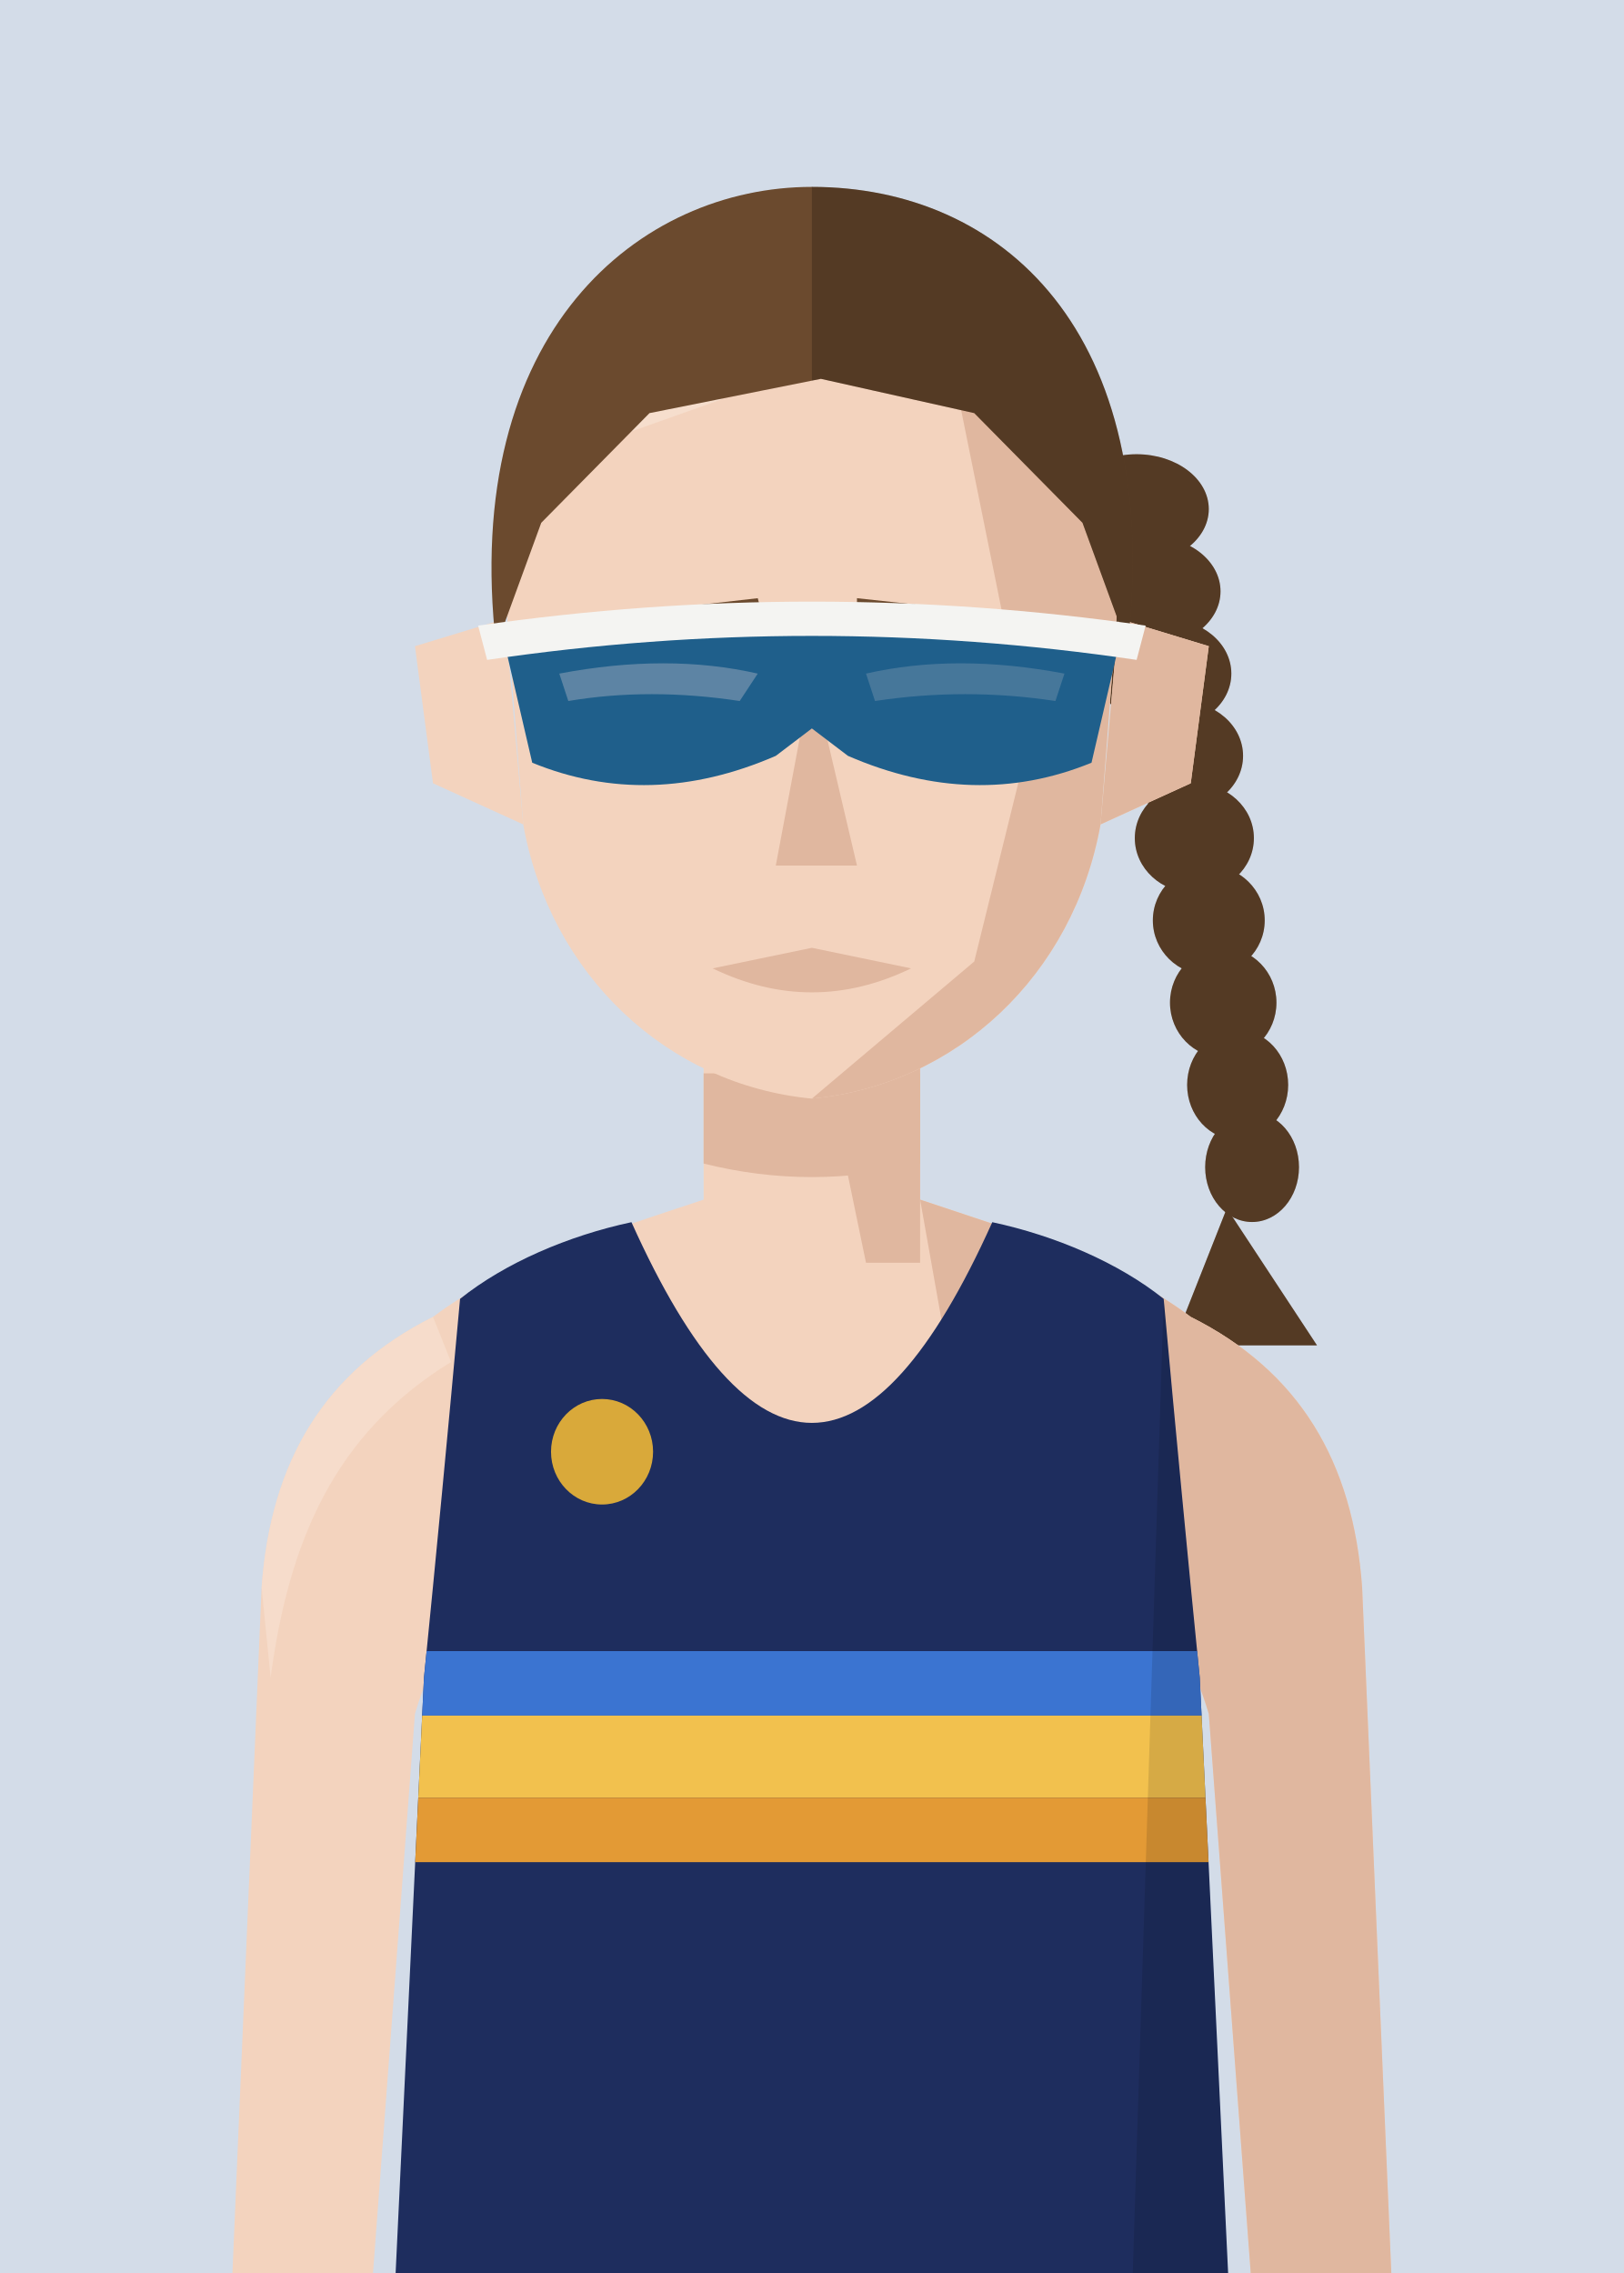
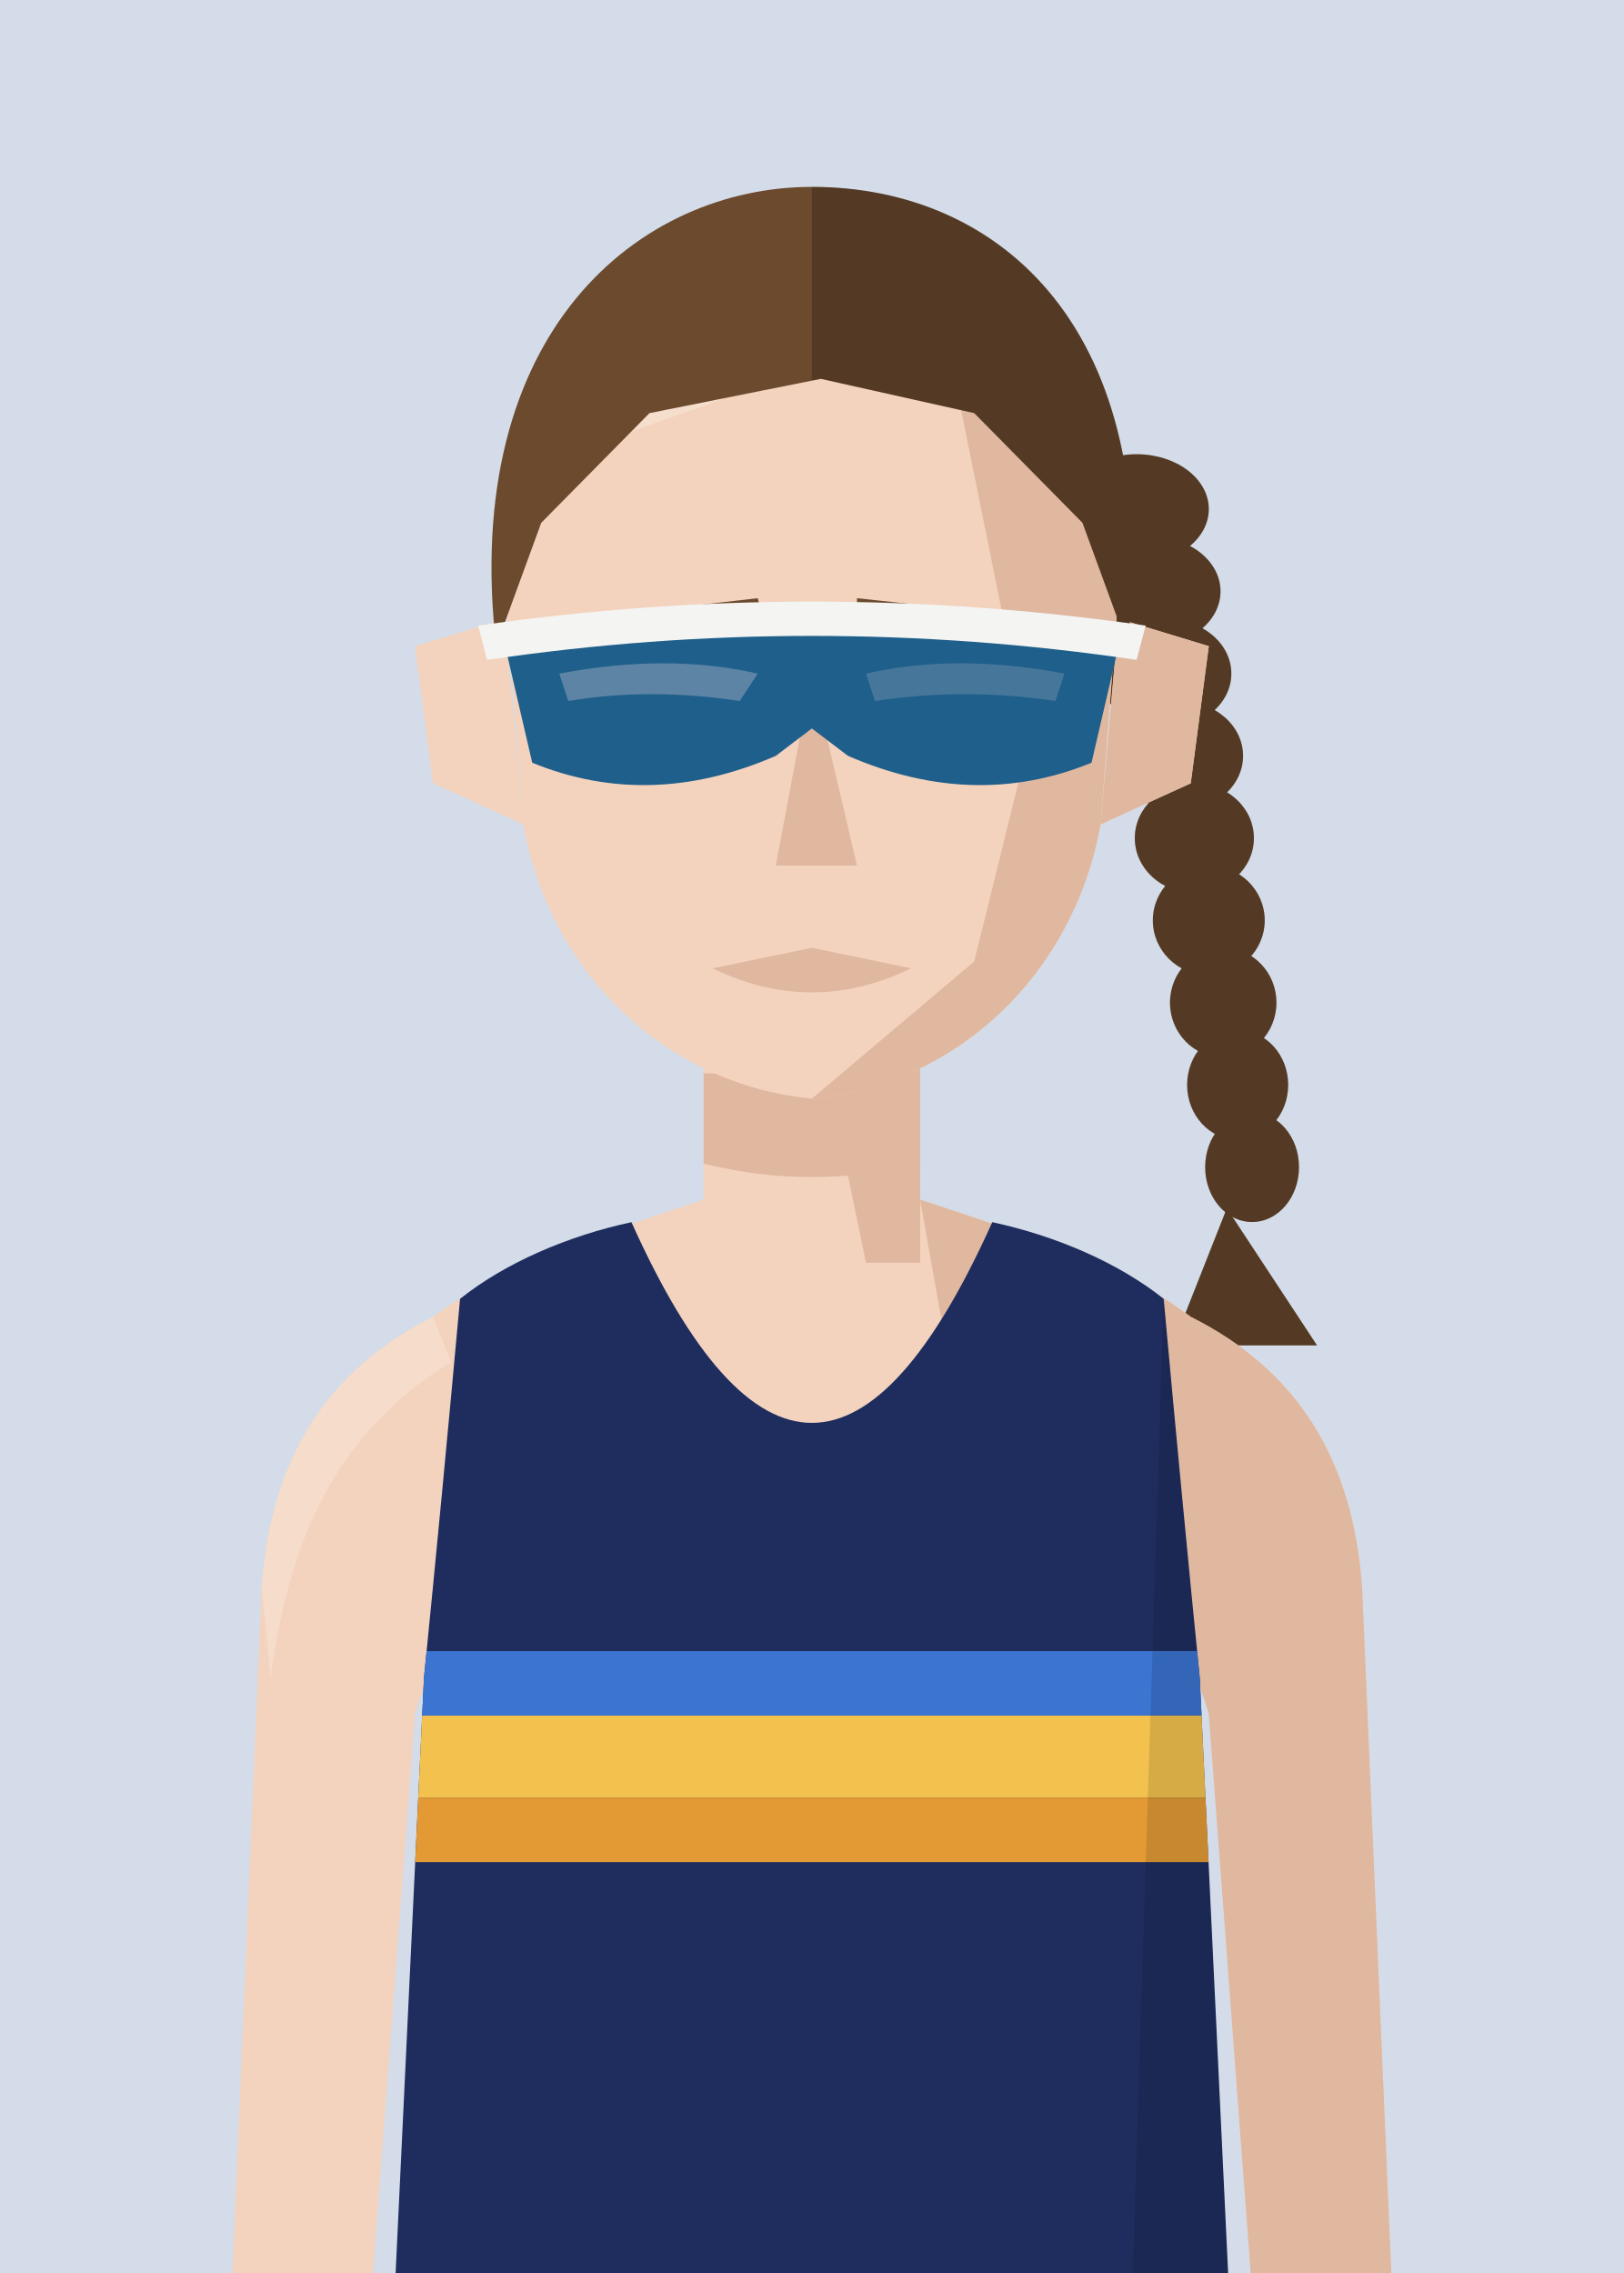
<svg xmlns="http://www.w3.org/2000/svg" viewBox="10 20 180 252">
  <defs>
    <clipPath id="vf">
      <path d="M53,330 L57,246 Q59,226 61,204 C66,200 73,197 80,195.5 Q100,240 120,195.5 C127,197 134,200 139,204 Q141,226 143,246 L147,330 Z" />
    </clipPath>
    <clipPath id="hf">
      <path d="M66,96 C64,58 80,40 100,40 C120,40 136,58 134,96 L132,130 C129,152 116,168 100,170 C84,168 71,152 68,130 Z" />
    </clipPath>
    <clipPath id="rf">
      <rect x="100" y="0" width="100" height="300" />
    </clipPath>
    <clipPath id="ef">
      <path d="M76,112 Q85,105 94,112 Q85,117 76,112 Z" />
      <path d="M106,112 Q115,105 124,112 Q115,117 106,112 Z" />
    </clipPath>
    <clipPath id="cf">
      <rect x="0" y="92" width="200" height="300" />
    </clipPath>
  </defs>
  <rect width="200" height="280" fill="#D3DCE8" />
  <g transform="translate(0,-40)">
    <g transform="translate(0,83) scale(1,0.76) translate(0,-40)" fill="#6B4A2E">
      <ellipse cx="136.0" cy="84" rx="8.0" ry="8" />
      <ellipse cx="137.6" cy="96" rx="7.7" ry="8" />
      <ellipse cx="139.2" cy="108" rx="7.3" ry="8" />
      <ellipse cx="140.8" cy="120" rx="7.0" ry="8" />
      <ellipse cx="142.4" cy="132" rx="6.6" ry="8" />
      <ellipse cx="144.0" cy="144" rx="6.2" ry="8" />
      <ellipse cx="145.6" cy="156" rx="5.9" ry="8" />
      <ellipse cx="147.2" cy="168" rx="5.6" ry="8" />
      <ellipse cx="148.8" cy="180" rx="5.2" ry="8" />
      <path d="M146,186 L156,206 L140,206 Z" />
      <g clip-path="url(#rf)" fill="#000" opacity=".22">
        <ellipse cx="136.0" cy="84" rx="8.0" ry="8" />
        <ellipse cx="137.6" cy="96" rx="7.7" ry="8" />
        <ellipse cx="139.2" cy="108" rx="7.3" ry="8" />
        <ellipse cx="140.8" cy="120" rx="7.0" ry="8" />
        <ellipse cx="142.4" cy="132" rx="6.6" ry="8" />
        <ellipse cx="144.0" cy="144" rx="6.2" ry="8" />
        <ellipse cx="145.6" cy="156" rx="5.9" ry="8" />
        <ellipse cx="147.2" cy="168" rx="5.6" ry="8" />
        <ellipse cx="148.8" cy="180" rx="5.2" ry="8" />
        <path d="M146,186 L156,206 L140,206 Z" />
      </g>
    </g>
    <rect x="88" y="171" width="24" height="37" fill="#F3D3BE" />
    <path d="M88,193 C76,197 66,200 58,206 C46,212 40,222 39,236 L35,330 L50,330 L56,250 Q59,240 64,238 L136,238 Q141,240 144,250 L150,330 L165,330 L161,236 C160,222 154,212 142,206 C134,200 124,197 112,193" fill="#F3D3BE" />
    <g fill="#E0B79F">
      <path d="M112,193 C124,197 134,200 142,206 C154,212 160,222 161,236 L165,330 L150,330 L144,250 Q141,240 136,238 L120,238 Z" />
      <path d="M58,206 C46,212 40,222 39,236 L40,246 C42,231 47,219 60,211 Z" fill="#F8E2D3" opacity=".6" />
      <polygon points="100,171 112,171 112,200 106,200" />
      <path d="M88,179 L112,179 L112,189 Q100,192 88,189 Z" />
    </g>
    <g transform="translate(0,83) scale(1,0.76) translate(0,-40)">
      <g fill="#F3D3BE">
        <path d="M66,100 L56,104 L58,124 L68,130 Z" />
        <path d="M134,100 L144,104 L142,124 L132,130 Z" />
        <path d="M66,96 C64,58 80,40 100,40 C120,40 136,58 134,96 L132,130 C129,152 116,168 100,170 C84,168 71,152 68,130 Z" />
      </g>
      <path d="M134,100 L144,104 L142,124 L132,130 Z" fill="#E0B79F" />
      <g clip-path="url(#hf)">
        <polygon points="112,40 140,40 140,180 100,180 100,170 118,150 124,118 120,92" fill="#E0B79F" />
        <polygon points="60,40 100,40 90,68 60,82" fill="#F8E2D3" opacity=".7" />
      </g>
      <g fill="#6B4A2E">
        <polygon points="74,100 94,97 95,102 75,105" />
        <polygon points="105,97 126,100 125,105 105,102" />
      </g>
      <g clip-path="url(#ef)" fill="#1E1714">
        <circle cx="85" cy="111.5" r="3.8" />
        <circle cx="115" cy="111.5" r="3.8" />
      </g>
      <g fill="none" stroke="#1E1714" stroke-width="1.8" stroke-linecap="round">
        <path d="M76,112 Q85,105 94,112" />
        <path d="M106,112 Q115,105 124,112" />
      </g>
      <polygon points="100,108 105,136 96,136" fill="#E0B79F" />
      <path d="M89,151 L100,148 L111,151 Q100,158 89,151 Z" fill="#E0B79F" />
      <g fill="#6B4A2E">
        <path d="M65,104 C61,58 81,37 100,37 C121,37 139,58 135,104 L130,86 L118,70 L101,65 L82,70 L70,86 Z" />
        <g clip-path="url(#rf)" fill="#000" opacity=".22">
          <path d="M65,104 C61,58 81,37 100,37 C121,37 139,58 135,104 L130,86 L118,70 L101,65 L82,70 L70,86 Z" />
        </g>
      </g>
      <path d="M66,104 Q100,98 134,104 L131,121 Q118,128 104,120 L100,116 L96,120 Q82,128 69,121 Z" fill="#1F5F8B" />
      <path d="M72,108 Q84,105 94,108 L92,112 Q82,110 73,112 Z" fill="#8FA3B8" opacity=".55" />
      <path d="M106,108 Q116,105 128,108 L127,112 Q117,110 107,112 Z" fill="#8FA3B8" opacity=".35" />
      <path d="M63,101 Q100,94 137,101 L136,106 Q100,99 64,106 Z" fill="#F4F4F2" />
    </g>
    <g clip-path="url(#vf)">
      <path d="M53,330 L57,246 Q59,226 61,204 C66,200 73,197 80,195.5 Q100,240 120,195.5 C127,197 134,200 139,204 Q141,226 143,246 L147,330 Z" fill="#1E2D5E" />
      <g transform="matrix(6.2857 0 0 6.5 37.14 193)">
-         <circle cx="6.3" cy="4.3" r="0.9" fill="#D9A93A" />
        <rect x="0" y="7.7" width="20" height="1.1" fill="#3B74D1" />
        <rect x="0" y="8.8" width="20" height="1.4" fill="#F2C14E" />
        <rect x="0" y="10.2" width="20" height="1.1" fill="#E39A35" />
      </g>
      <path d="M139,204 Q141,226 143,246 L147,330 L135,330 Z" fill="#000" opacity="0.12" />
    </g>
  </g>
</svg>
